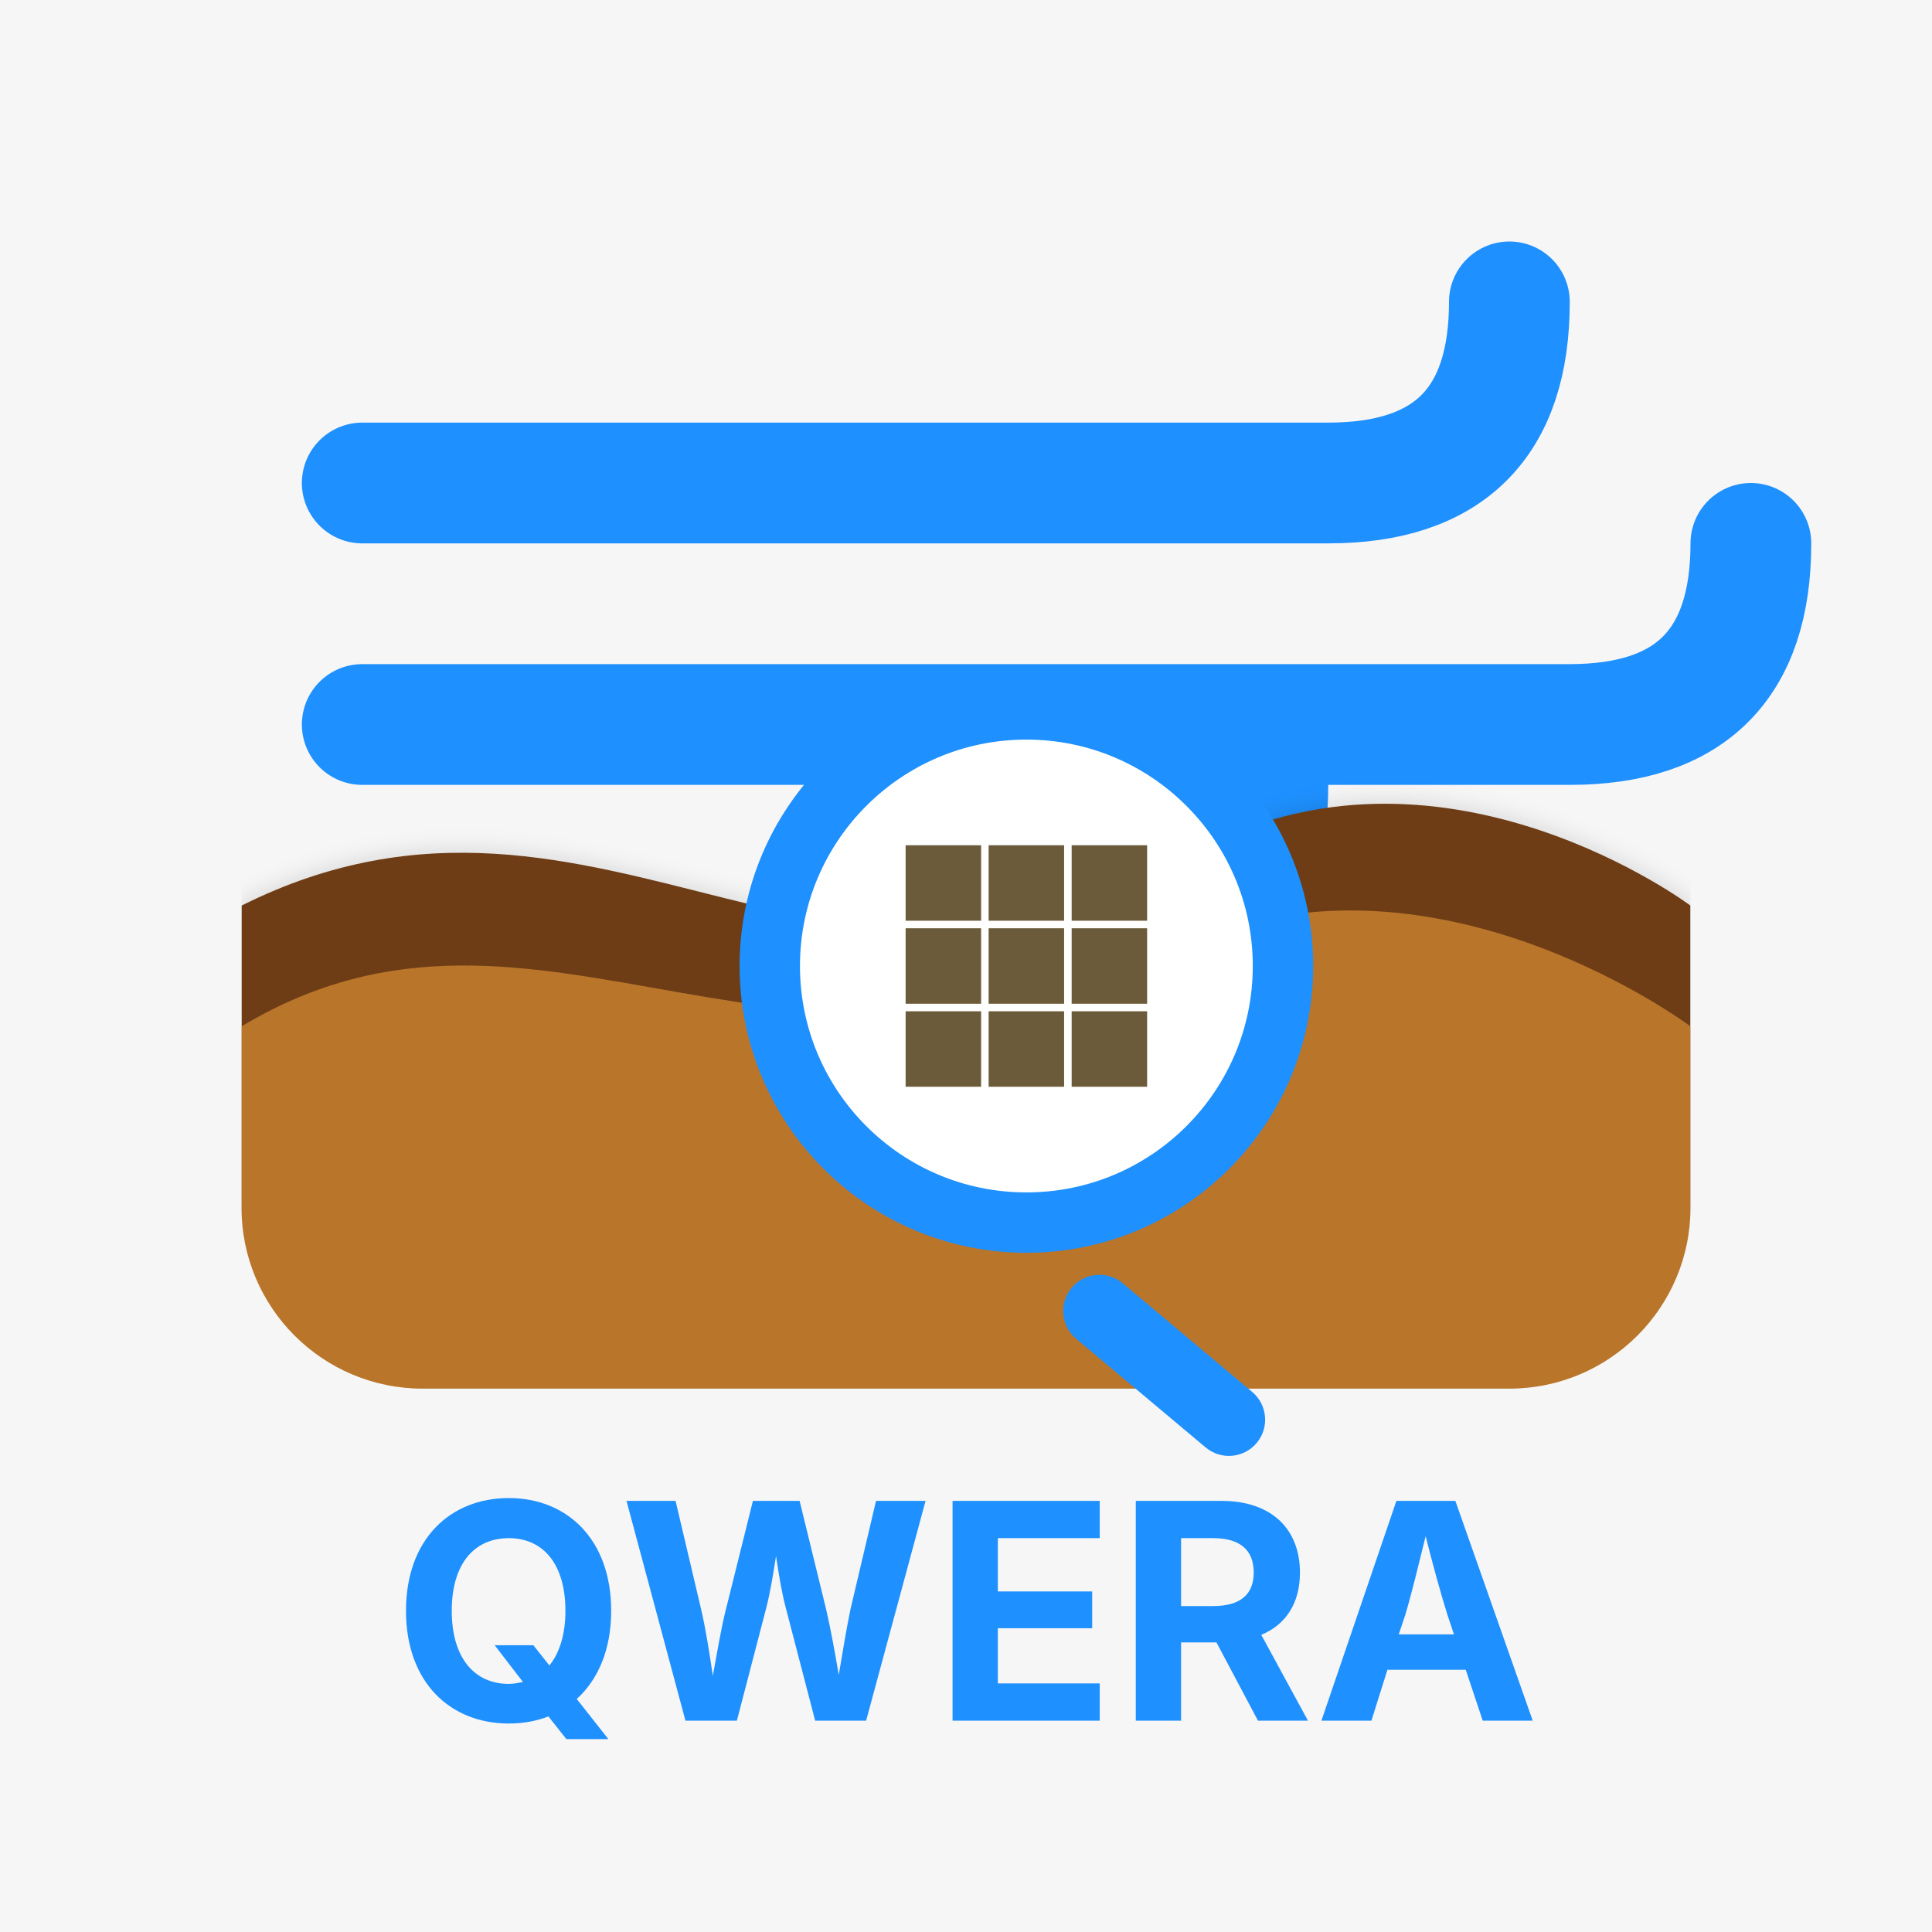
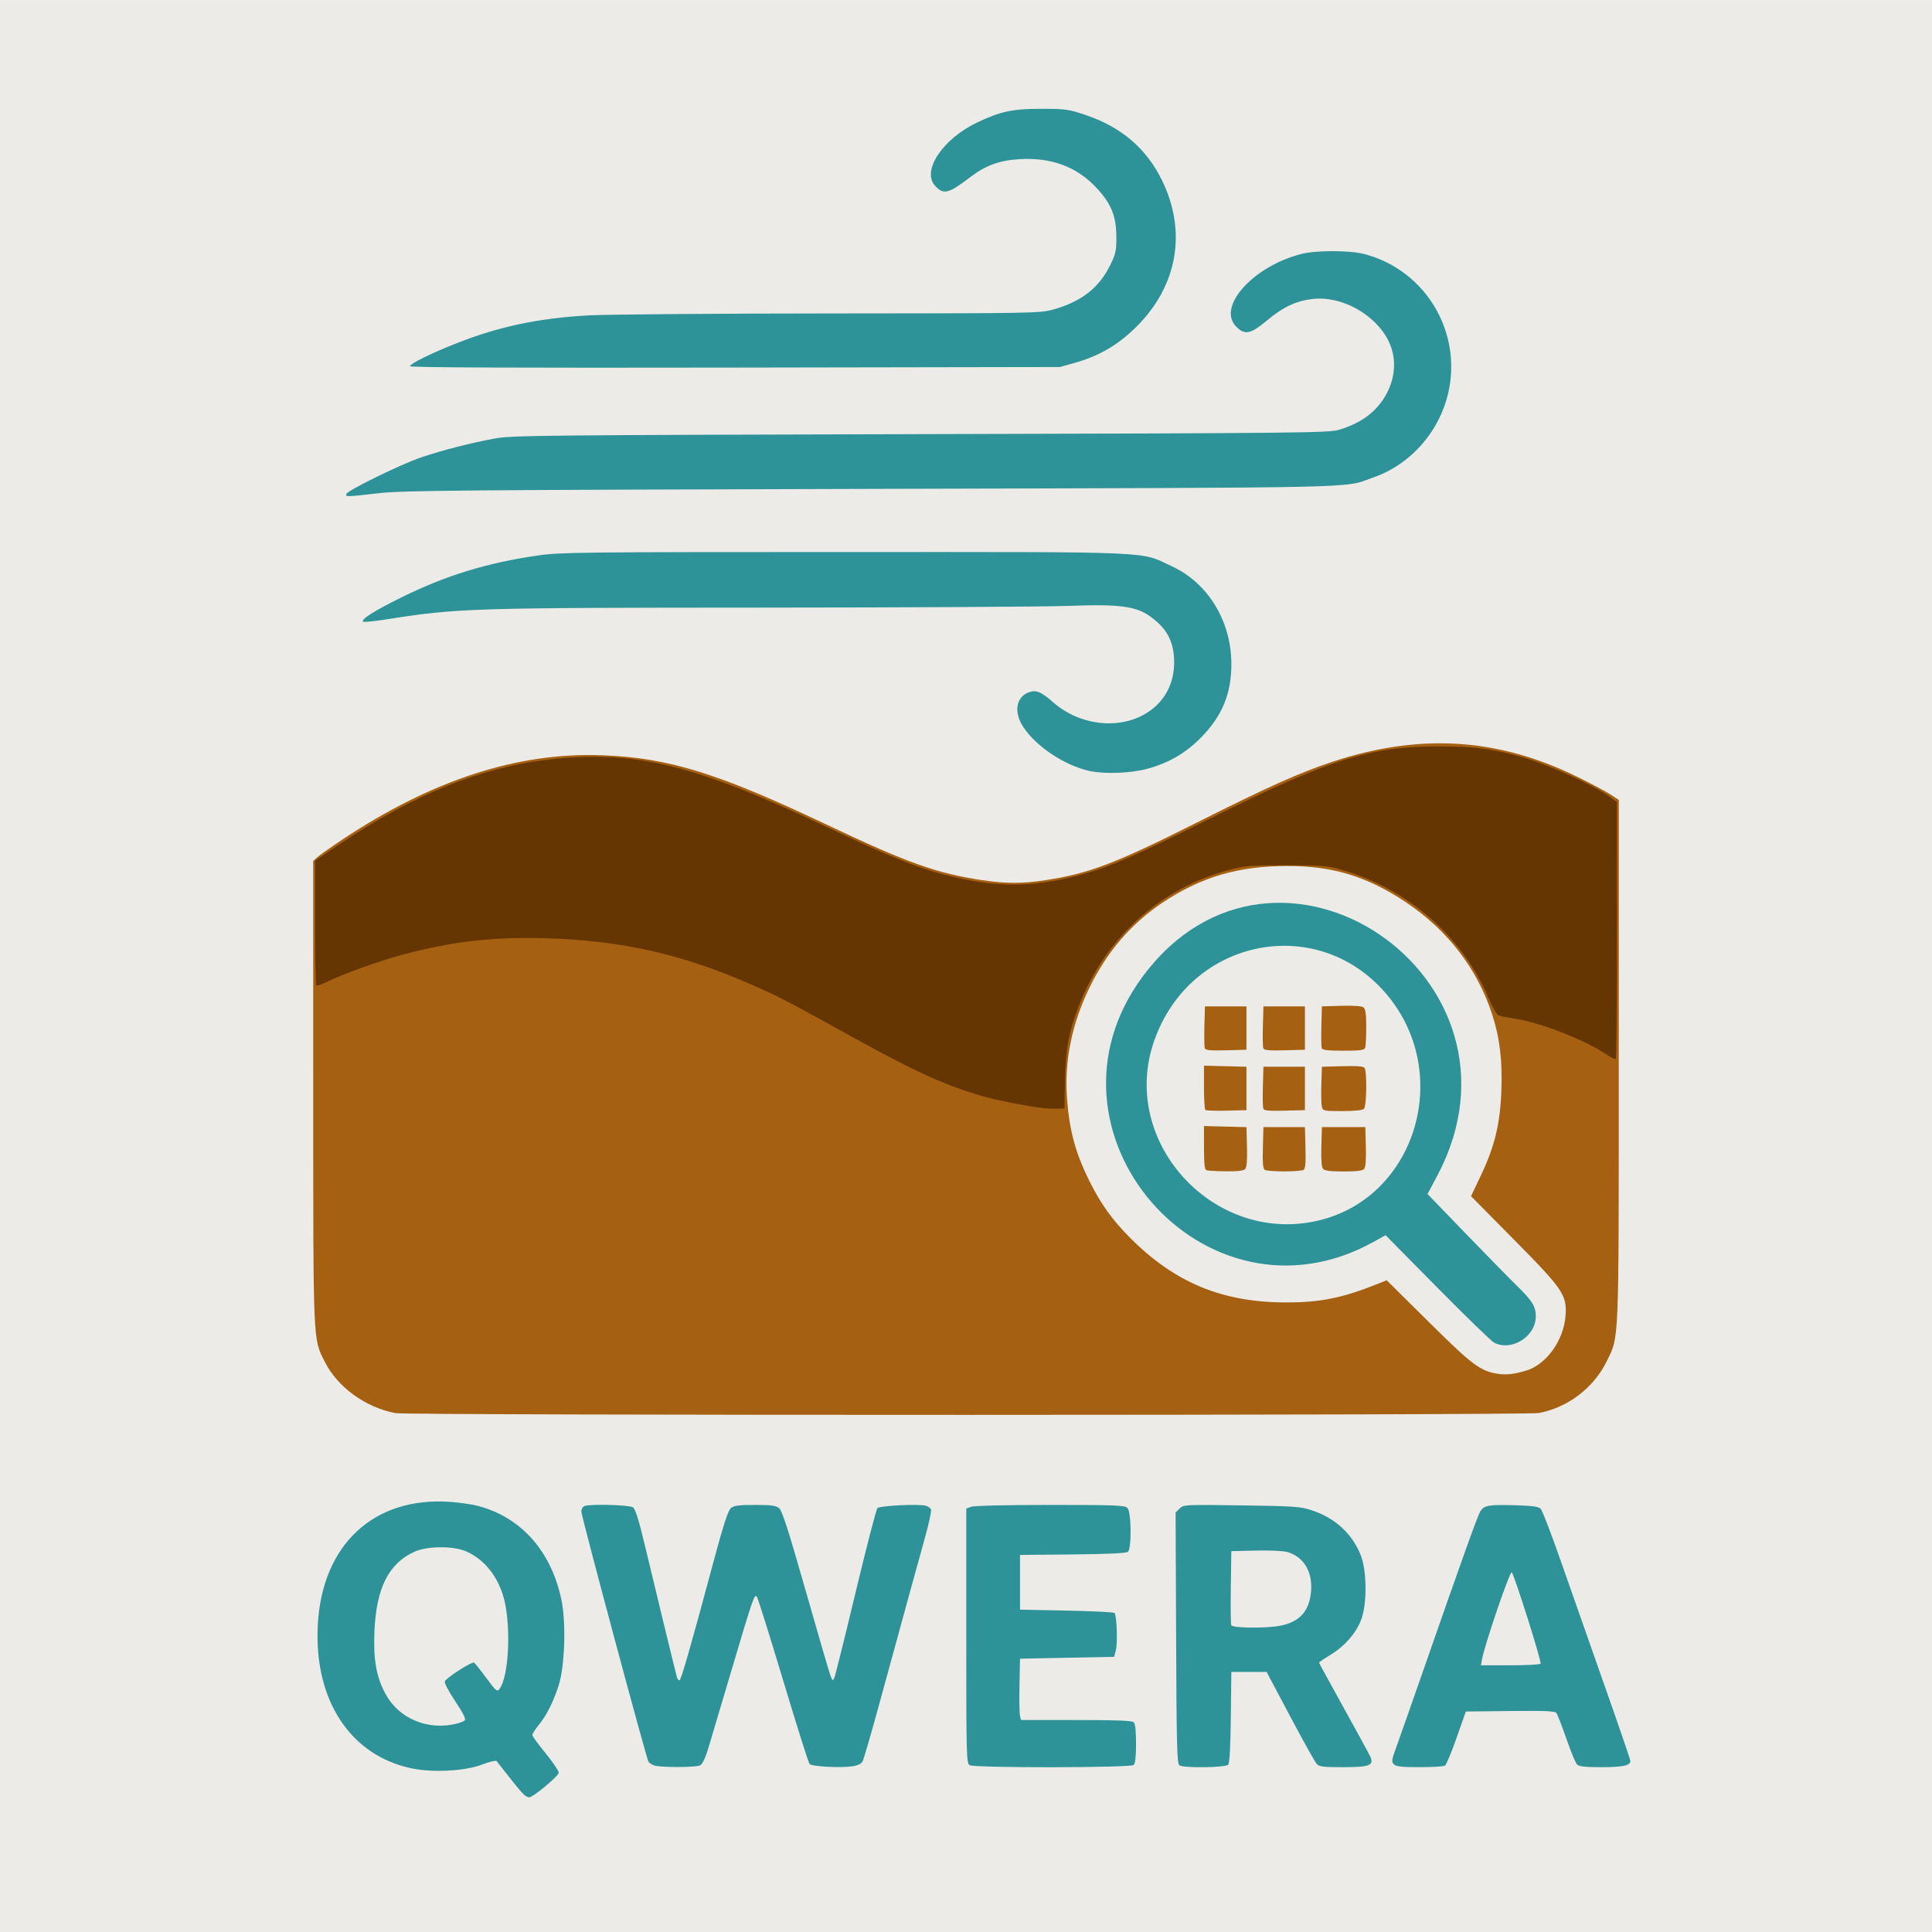
- <svg xmlns="http://www.w3.org/2000/svg" width="64" height="64" viewBox="0 0 64 64" role="img" aria-label="QWERA Icon">
-   <defs>
-     <clipPath id="rounded">
-       <rect x="8" y="12" width="48" height="34" rx="6" ry="6" />
-     </clipPath>
-     <filter id="soft" x="-5%" y="-5%" width="110%" height="110%">
-       <feDropShadow dx="0" dy="0" stdDeviation="0.4" flood-opacity="0.15" />
-     </filter>
-   </defs>
-   <rect x="0" y="0" width="64" height="64" fill="#F6F6F6" />
-   <g fill="none" stroke="#1E90FF" stroke-linecap="round" stroke-width="4">
-     <path d="M12 16 H44 q6 0 6-6" />
-     <path d="M12 24 H52 q6 0 6-6" />
-     <path d="M12 32 H36 q6 0 6-6" />
-   </g>
-   <g clip-path="url(#rounded)" filter="url(#soft)">
-     <rect x="8" y="12" width="48" height="34" fill="none" />
-     <path d="M8 30 C20 24, 28 36, 40 28 C48 24, 56 30, 56 30 L56 46 L8 46 Z" fill="#6E3E14" />
-     <path d="M8 34 C18 28, 26 38, 40 31 C48 28, 56 34, 56 34 L56 46 L8 46 Z" fill="#B9742B" />
-   </g>
-   <g transform="translate(34,32)">
-     <circle cx="0" cy="0" r="8.5" fill="#FFFFFF" stroke="#1E90FF" stroke-width="2" />
-     <g transform="translate(-4.5,-4.5)">
-       <rect x="0" y="0" width="9" height="9" fill="none" />
-       <rect x="0.5" y="0.5" width="2.5" height="2.5" fill="#6B5B3A" />
-       <rect x="3.25" y="0.5" width="2.5" height="2.5" fill="#6B5B3A" />
-       <rect x="6.0" y="0.5" width="2.5" height="2.5" fill="#6B5B3A" />
-       <rect x="0.5" y="3.25" width="2.5" height="2.5" fill="#6B5B3A" />
-       <rect x="3.25" y="3.25" width="2.5" height="2.5" fill="#6B5B3A" />
-       <rect x="6.0" y="3.25" width="2.5" height="2.5" fill="#6B5B3A" />
-       <rect x="0.5" y="6.0" width="2.5" height="2.5" fill="#6B5B3A" />
-       <rect x="3.25" y="6.0" width="2.5" height="2.5" fill="#6B5B3A" />
-       <rect x="6.0" y="6.0" width="2.5" height="2.5" fill="#6B5B3A" />
+ <svg xmlns="http://www.w3.org/2000/svg" version="1.1" id="svg1" width="1024" height="1024" viewBox="0 0 1024 1024">
+   <defs id="defs1" />
+   <g id="g1" style="display:inline">
+     <g id="g246" style="display:inline">
+       <path style="display:inline;fill:#edebe7" d="M 0,512.122 V 0.122 h 512 512 V 512.122 1024.121 H 512 0 Z" id="path262" />
+       <path style="display:inline;fill:#a56011" d="m 209.5,748.983 c -16.039,-3.198 -30.542,-13.748 -37.317,-27.147 -6.342,-12.544 -6.147,-8.019 -6.166,-142.912 L 166,456.349 l 2.25,-2.041 c 1.238,-1.122 7.012,-5.21 12.833,-9.085 47.92,-31.896 93.441,-46.667 138.417,-44.916 34.901,1.359 61.101,9.472 118.5,36.692 42.945,20.366 58.322,25.862 82.5,29.488 12.561,1.884 21.413,1.896 33.5,0.045 23.327,-3.572 37.04,-8.79 80.492,-30.63 37.633,-18.915 54.653,-26.536 72.008,-32.242 45.936,-15.102 87.041,-12.604 129,7.839 7.15,3.484 15.137,7.711 17.75,9.395 l 4.75,3.061 -0.017,138.272 c -0.019,153.161 0.289,145.676 -6.578,159.63 -6.799,13.816 -20.713,24.324 -35.839,27.066 -7.062,1.28 -599.651,1.338 -606.066,0.059 z m 599.671,-22.621 c 10.51,-3.31 19.542,-15.908 20.568,-28.691 0.899,-11.196 -1.078,-14.136 -27.366,-40.713 l -22.693,-22.943 5.207,-10.965 c 7.256,-15.281 10.156,-27.132 10.844,-44.313 0.658,-16.446 -0.778,-28.6 -4.853,-41.097 -7.904,-24.235 -23.575,-44.616 -45.671,-59.395 C 724.797,464.594 706.553,459 682.441,459 c -26.132,0 -45.895,5.806 -66.409,19.511 -16.499,11.023 -29.362,26.005 -38.578,44.937 -9.349,19.204 -13.336,38.774 -11.928,58.535 1.23,17.259 4.526,29.345 12.14,44.517 5.907,11.771 12.03,20.268 21.327,29.592 23.695,23.765 48.789,34.174 82.506,34.223 18.706,0.027 30.317,-2.385 50.237,-10.436 l 3.237,-1.308 22.263,22.049 c 23.001,22.78 27.221,25.976 36.263,27.464 4.75,0.782 9.31,0.281 15.671,-1.722 z" id="path248" />
+       <path style="display:inline;fill:#653502" d="m 553,587.324 c -8.767,-1.005 -26.225,-4.483 -33.5,-6.675 -19.647,-5.918 -35.076,-12.959 -66.5,-30.346 -35.61,-19.703 -39.416,-21.685 -54.128,-28.188 -36.836,-16.282 -69.406,-23.671 -109.394,-24.817 -28.325,-0.811 -49.69,1.644 -76.449,8.785 -11.962,3.192 -32.176,10.492 -40.157,14.501 -2.546,1.279 -4.908,2.045 -5.25,1.703 C 167.28,521.946 167,506.931 167,488.92 v -32.746 l 11.75,-7.934 c 39.822,-26.89 75.457,-41.386 112.272,-45.669 44.602,-5.19 76.876,2.56 145.389,34.91 40.644,19.191 54.127,24.344 74.709,28.551 21.012,4.295 38.729,3.699 60.436,-2.034 16.336,-4.315 28.942,-9.758 69.944,-30.2 63.073,-31.446 84.728,-38.253 121.5,-38.19 18.671,0.032 28.812,1.374 44.315,5.867 14.502,4.202 37.75,14.833 46.435,21.233 l 3.25,2.395 v 67.782 c 0,37.28 -0.262,68.044 -0.581,68.364 -0.32,0.32 -2.232,-0.549 -4.25,-1.93 -11.578,-7.926 -35.266,-17.262 -49.185,-19.386 -4.116,-0.628 -8.153,-1.478 -8.972,-1.889 -0.819,-0.411 -3.102,-4.526 -5.073,-9.145 -14.056,-32.931 -43.386,-58.31 -78.763,-68.154 -6.731,-1.873 -10.259,-2.133 -28.675,-2.118 -19.457,0.016 -21.713,0.209 -30.706,2.627 -35.843,9.636 -65.006,36.019 -78.725,71.221 -5.588,14.338 -7.326,23.554 -7.643,40.526 l -0.27,14.5 -3.828,0.112 c -2.105,0.062 -5.403,-0.068 -7.328,-0.289 z" id="path247" />
+       <path d="m 639.39,620.232 c -0.898,-0.362 -1.25,-3.73 -1.25,-11.954 v -11.449 l 11.25,0.283 11.25,0.283 0.286,10.354 c 0.187,6.776 -0.114,10.836 -0.872,11.75 -0.846,1.02 -3.618,1.375 -10.286,1.317 -5.02,-0.043 -9.69,-0.306 -10.378,-0.583 z m 30.964,-0.184 c -0.949,-0.602 -1.211,-3.672 -1,-11.735 l 0.286,-10.919 h 11 11 l 0.286,10.919 c 0.211,8.062 -0.051,11.132 -1,11.735 -0.707,0.449 -5.336,0.816 -10.286,0.816 -4.95,0 -9.579,-0.367 -10.286,-0.816 z m 30.872,-0.55 c -0.758,-0.914 -1.06,-4.974 -0.872,-11.75 l 0.286,-10.354 h 11.5 11.5 l 0.286,10.354 c 0.187,6.776 -0.114,10.836 -0.872,11.75 -0.847,1.02 -3.785,1.396 -10.914,1.396 -7.128,0 -10.067,-0.376 -10.914,-1.396 z m -62.388,-31.239 c -0.384,-0.384 -0.698,-5.813 -0.698,-12.065 v -11.366 l 11.25,0.283 11.25,0.283 v 11.5 11.5 l -10.552,0.282 c -5.803,0.155 -10.866,-0.033 -11.25,-0.417 z m 30.746,-0.649 c -0.285,-0.743 -0.39,-6.046 -0.232,-11.784 l 0.287,-10.432 h 11 11 v 11.5 11.5 l -10.768,0.284 c -8.325,0.22 -10.886,-0.023 -11.287,-1.068 z m 31.031,-0.966 c -0.309,-1.238 -0.43,-6.525 -0.269,-11.75 l 0.293,-9.5 10.919,-0.286 c 8.062,-0.211 11.132,0.051 11.735,1 1.317,2.076 1.02,20.212 -0.354,21.586 -0.778,0.778 -4.818,1.2 -11.481,1.2 -9.828,0 -10.306,-0.099 -10.843,-2.25 z M 638.585,555.611 c -0.285,-0.743 -0.39,-6.046 -0.232,-11.784 l 0.287,-10.432 h 11 11 v 11.5 11.5 l -10.768,0.284 c -8.325,0.22 -10.886,-0.023 -11.287,-1.068 z m 31,0 c -0.285,-0.743 -0.39,-6.046 -0.232,-11.784 l 0.287,-10.432 h 11 11 v 11.5 11.5 l -10.768,0.284 c -8.325,0.22 -10.886,-0.023 -11.287,-1.068 z m 30.987,-0.034 c -0.278,-0.725 -0.376,-6.012 -0.219,-11.75 l 0.287,-10.432 10.354,-0.286 c 6.776,-0.187 10.836,0.114 11.75,0.872 1.011,0.839 1.396,3.719 1.396,10.454 0,5.113 -0.273,10.008 -0.607,10.878 -0.502,1.309 -2.492,1.582 -11.531,1.582 -8.116,0 -11.054,-0.339 -11.43,-1.318 z" style="display:inline;fill:#a56011" id="path1" />
+       <path d="m 577.329,408.596 c -13.171,-2.962 -28.062,-12.853 -34.906,-23.185 -5.56,-8.395 -3.725,-16.907 4.063,-18.839 3.178,-0.788 5.826,0.492 11.751,5.681 15.904,13.929 40.022,14.906 54.121,2.193 6.474,-5.838 9.972,-14.042 9.961,-23.363 -0.011,-9.242 -2.73,-15.746 -8.913,-21.32 -9.319,-8.401 -16.729,-9.744 -47.577,-8.621 -12.65,0.46 -85.55,0.865 -162,0.899 -153.866,0.069 -161.173,0.295 -198.391,6.145 -6.815,1.071 -12.665,1.671 -13,1.333 -1.241,-1.254 5.802,-5.718 20.391,-12.922 23.505,-11.607 45.5,-18.347 72.535,-22.226 11.53,-1.654 23.676,-1.788 161.965,-1.788 168.114,0 156.461,-0.507 173.802,7.558 19.116,8.89 31.39,28.925 31.514,51.442 0.089,16.063 -4.824,27.975 -16.317,39.561 -8.12,8.186 -17.111,13.361 -28.5,16.405 -8.711,2.328 -22.674,2.808 -30.5,1.048 z M 183.55,261.833 c 0.597,-1.926 29.115,-15.867 39.801,-19.457 11.484,-3.857 26.125,-7.605 38.978,-9.976 8.803,-1.624 25.352,-1.793 225.5,-2.302 202.641,-0.515 216.367,-0.658 221.925,-2.315 8.364,-2.493 14.997,-6.35 19.703,-11.455 9.51,-10.317 12.069,-24.19 6.546,-35.48 -6.971,-14.249 -24.903,-24.189 -40.358,-22.372 -8.687,1.021 -15.443,4.178 -23.789,11.117 -9.103,7.568 -11.984,8.187 -16.604,3.567 -10.466,-10.466 8.878,-32.066 34.537,-38.567 7.783,-1.972 25.314,-1.969 33.08,0.005 28.459,7.234 47.874,33.839 46.206,63.316 -1.413,24.96 -18.033,47.127 -41.426,55.249 -16.307,5.662 2.835,5.233 -265.82,5.954 -218.342,0.586 -248.624,0.851 -261,2.282 -17.12,1.98 -17.763,1.996 -17.28,0.434 z m 33.78,-67.718 c 0,-1.37 11.1,-6.838 25,-12.315 22.233,-8.76 43.51,-13.23 69.721,-14.646 9.779,-0.528 67.526,-0.989 128.328,-1.023 108.517,-0.061 110.686,-0.101 117.997,-2.127 14.627,-4.053 24.131,-11.44 29.965,-23.289 3.002,-6.099 3.372,-7.749 3.356,-14.992 -0.025,-11.156 -2.702,-17.787 -10.581,-26.21 -10.453,-11.175 -23.838,-16.147 -40.785,-15.152 -10.568,0.621 -17.946,3.317 -26.088,9.535 -11.583,8.845 -14.182,9.479 -18.662,4.551 -7.191,-7.91 4.004,-24.761 22.25,-33.493 12.436,-5.951 18.92,-7.32 34.5,-7.282 12.649,0.031 14.123,0.245 23.382,3.392 18.747,6.373 31.963,17.729 40.173,34.519 13.274,27.147 8.278,55.865 -13.487,77.527 -9.744,9.697 -19.661,15.515 -32.747,19.209 l -7.82,2.208 -172.25,0.297 c -115.134,0.199 -172.25,-0.036 -172.25,-0.709 z" style="display:inline;fill:#2e9399" id="path1-5" />
+       <path d="m 277.913,951.395 c -0.882,-0.688 -4.406,-4.85 -7.83,-9.25 -3.424,-4.4 -6.533,-8.347 -6.909,-8.772 -0.376,-0.425 -3.801,0.418 -7.611,1.872 -9.107,3.475 -26.133,4.393 -37.428,2.016 -32.571,-6.853 -51.804,-36.282 -49.692,-76.038 2.251,-42.369 29.464,-67.857 69.648,-65.232 5.249,0.343 12.216,1.341 15.481,2.219 22.974,6.172 38.853,24.291 44.108,50.329 2.412,11.949 1.629,34.74 -1.531,44.606 -2.864,8.941 -6.361,15.903 -10.633,21.168 -1.86,2.293 -3.382,4.656 -3.382,5.253 0,0.597 3.15,4.938 7,9.648 3.85,4.71 7,9.371 7,10.358 0,1.717 -13.612,13.072 -15.671,13.072 -0.521,0 -1.669,-0.562 -2.551,-1.25 z m -36.406,-37.696 c 2.13,-0.494 4.321,-1.347 4.868,-1.895 0.662,-0.662 -1.047,-4.051 -5.086,-10.09 -3.437,-5.139 -5.839,-9.727 -5.523,-10.551 0.728,-1.896 14.377,-10.632 15.514,-9.93 0.479,0.296 3.404,3.963 6.499,8.149 5.25,7.1 5.721,7.483 7.013,5.717 5.244,-7.172 6.224,-36.033 1.696,-49.955 -3.502,-10.767 -10.247,-18.765 -19.23,-22.803 -6.814,-3.063 -20.749,-2.999 -27.622,0.128 -13.659,6.213 -20.215,19.27 -21.176,42.176 -0.633,15.09 1.014,24.289 5.973,33.356 7.007,12.811 22.056,19.183 37.075,15.698 z m 104.98,21.953 c -1.181,-0.477 -2.442,-1.343 -2.801,-1.924 -1.155,-1.868 -35.551,-130.086 -35.551,-132.521 0,-1.291 0.712,-2.62 1.582,-2.954 3.164,-1.214 23.968,-0.656 25.813,0.692 1.234,0.902 3.121,6.935 6.179,19.75 5.84,24.476 16.413,68.001 17.052,70.201 0.28,0.963 0.872,1.75 1.316,1.75 0.879,0 5.749,-16.905 17.571,-61 5.627,-20.986 8.177,-28.961 9.675,-30.25 1.665,-1.433 3.988,-1.75 12.812,-1.75 8.806,0 11.159,0.32 12.859,1.75 1.567,1.318 5.035,12.121 14.059,43.798 6.588,23.127 12.501,43.377 13.139,45 1.079,2.744 1.224,2.811 2.058,0.952 0.494,-1.1 5.566,-21.499 11.272,-45.331 5.706,-23.832 10.9,-43.857 11.541,-44.5 1.259,-1.261 21.545,-2.269 25.533,-1.268 1.275,0.32 2.567,1.231 2.871,2.024 0.304,0.793 -1.185,7.66 -3.31,15.259 -3.87,13.838 -9.375,33.88 -24.034,87.494 -4.312,15.773 -8.325,29.583 -8.917,30.689 -0.726,1.357 -2.559,2.234 -5.632,2.695 -5.931,0.889 -21.2,0.078 -22.472,-1.194 -0.544,-0.544 -6.861,-20.537 -14.038,-44.428 -7.177,-23.891 -13.45,-43.845 -13.941,-44.341 -1.324,-1.338 -2.037,0.728 -13.075,37.902 -5.553,18.7 -11.207,37.711 -12.564,42.247 -1.568,5.24 -3.151,8.612 -4.342,9.25 -2.272,1.216 -21.646,1.224 -24.654,0.01 z m 167.398,-0.087 c -1.639,-0.955 -1.75,-5.287 -1.75,-68.494 v -67.475 l 2.565,-0.975 c 1.509,-0.574 18.772,-0.975 41.929,-0.975 34.452,0 39.56,0.196 40.935,1.571 2.097,2.097 2.297,21.582 0.238,23.29 -0.886,0.735 -10.695,1.196 -29.25,1.372 l -27.917,0.266 v 14.5 14.5 l 24.669,0.5 c 13.568,0.275 25.005,0.837 25.415,1.249 1.188,1.192 1.715,15.903 0.707,19.751 l -0.917,3.5 -24.937,0.5 -24.937,0.5 -0.288,14 c -0.158,7.7 -0.037,15.012 0.269,16.25 l 0.557,2.25 h 29.281 c 21.441,0 29.602,0.321 30.481,1.2 0.775,0.775 1.2,4.778 1.2,11.3 0,6.522 -0.425,10.525 -1.2,11.3 -1.561,1.561 -84.38,1.675 -87.05,0.12 z m 111.25,0.102 c -1.304,-0.824 -1.535,-9.626 -1.771,-67.464 l -0.271,-66.516 2.116,-2.116 c 2.083,-2.083 2.605,-2.11 32.771,-1.691 27.98,0.388 31.225,0.613 37.201,2.573 12.463,4.088 21.527,12.403 26.066,23.91 3.316,8.407 3.361,26.267 0.086,34.429 -2.901,7.23 -8.711,13.804 -16.245,18.381 -3.275,1.989 -5.954,3.814 -5.954,4.055 0,0.241 5.809,10.896 12.908,23.678 7.099,12.782 13.494,24.527 14.21,26.099 2.141,4.702 -0.296,5.64 -14.655,5.64 -10.393,0 -12.388,-0.258 -13.768,-1.784 -0.888,-0.981 -7.217,-12.344 -14.065,-25.25 l -12.451,-23.466 h -9.34 -9.34 l -0.269,23.92 c -0.175,15.596 -0.653,24.383 -1.372,25.25 -1.315,1.585 -23.432,1.885 -25.859,0.352 z m 53.914,-74.096 c 9.961,-2.136 14.895,-7.727 15.819,-17.924 0.954,-10.526 -3.78,-18.473 -12.529,-21.031 -2.102,-0.615 -9.329,-0.951 -16.705,-0.777 l -13,0.306 -0.273,18.969 c -0.15,10.433 -0.052,19.546 0.219,20.25 0.624,1.625 19.177,1.769 26.468,0.206 z m 59.727,73.574 c -1.335,-1.335 -1.188,-2.359 1.327,-9.25 1.555,-4.262 7.847,-22.149 13.982,-39.749 21.771,-62.461 29.145,-82.996 30.601,-85.218 2.028,-3.095 4.434,-3.505 18.326,-3.118 9.143,0.255 12.426,0.705 13.582,1.863 0.839,0.84 5.602,13.215 10.585,27.5 4.983,14.285 15.337,43.751 23.008,65.481 7.671,21.73 13.948,40.051 13.948,40.715 0,2.405 -4.088,3.277 -15.363,3.277 -8.531,0 -11.856,-0.362 -12.898,-1.403 -0.772,-0.772 -3.332,-6.959 -5.689,-13.75 -2.357,-6.791 -4.745,-12.917 -5.305,-13.615 -0.782,-0.973 -6.478,-1.206 -24.493,-1 l -23.474,0.268 -4.903,13.95 c -2.697,7.672 -5.459,14.303 -6.139,14.735 -0.68,0.432 -6.716,0.792 -13.414,0.8 -9.511,0.012 -12.507,-0.313 -13.68,-1.486 z m 77.771,-53.358 c 0.634,-1.026 -13.894,-47.022 -15.294,-48.422 -0.928,-0.928 -14.192,37.824 -15.703,45.879 l -0.638,3.402 h 15.552 c 8.554,0 15.791,-0.387 16.083,-0.859 z" style="display:inline;fill:#2e9399" id="path1-52" />
+       <path d="M 791.876,711.618 C 790.433,710.865 776.906,697.748 761.818,682.468 l -27.434,-27.781 -6.442,3.569 c -89.408,49.531 -183.271,-58.595 -122.218,-140.789 70.527,-94.948 211.726,0.54 156.108,105.571 l -5.202,9.824 20.109,20.819 C 787.799,665.131 800.066,677.65 803.998,681.5 812.241,689.57 814,692.422 814,697.716 c 0,10.664 -12.852,18.74 -22.124,13.903 z M 700.5,646.482 c 49.939,-13.088 69.039,-76.74 35.475,-118.222 -36.177,-44.711 -105.01,-31.706 -124.262,23.479 -18.89,54.149 32.883,109.395 88.787,94.743 z" style="display:inline;fill:#2e9399" id="path1-2" />
    </g>
-     <rect x="8" y="7" width="8" height="2.4" rx="1.2" fill="#1E90FF" transform="rotate(40) translate(0,-1)" />
-   </g>
-   <g aria-hidden="true" transform="translate(32,57)" text-anchor="middle" font-family="Inter, Arial, sans-serif" font-size="10" font-weight="700" fill="#1E90FF">
-     <text>QWERA</text>
  </g>
</svg>
